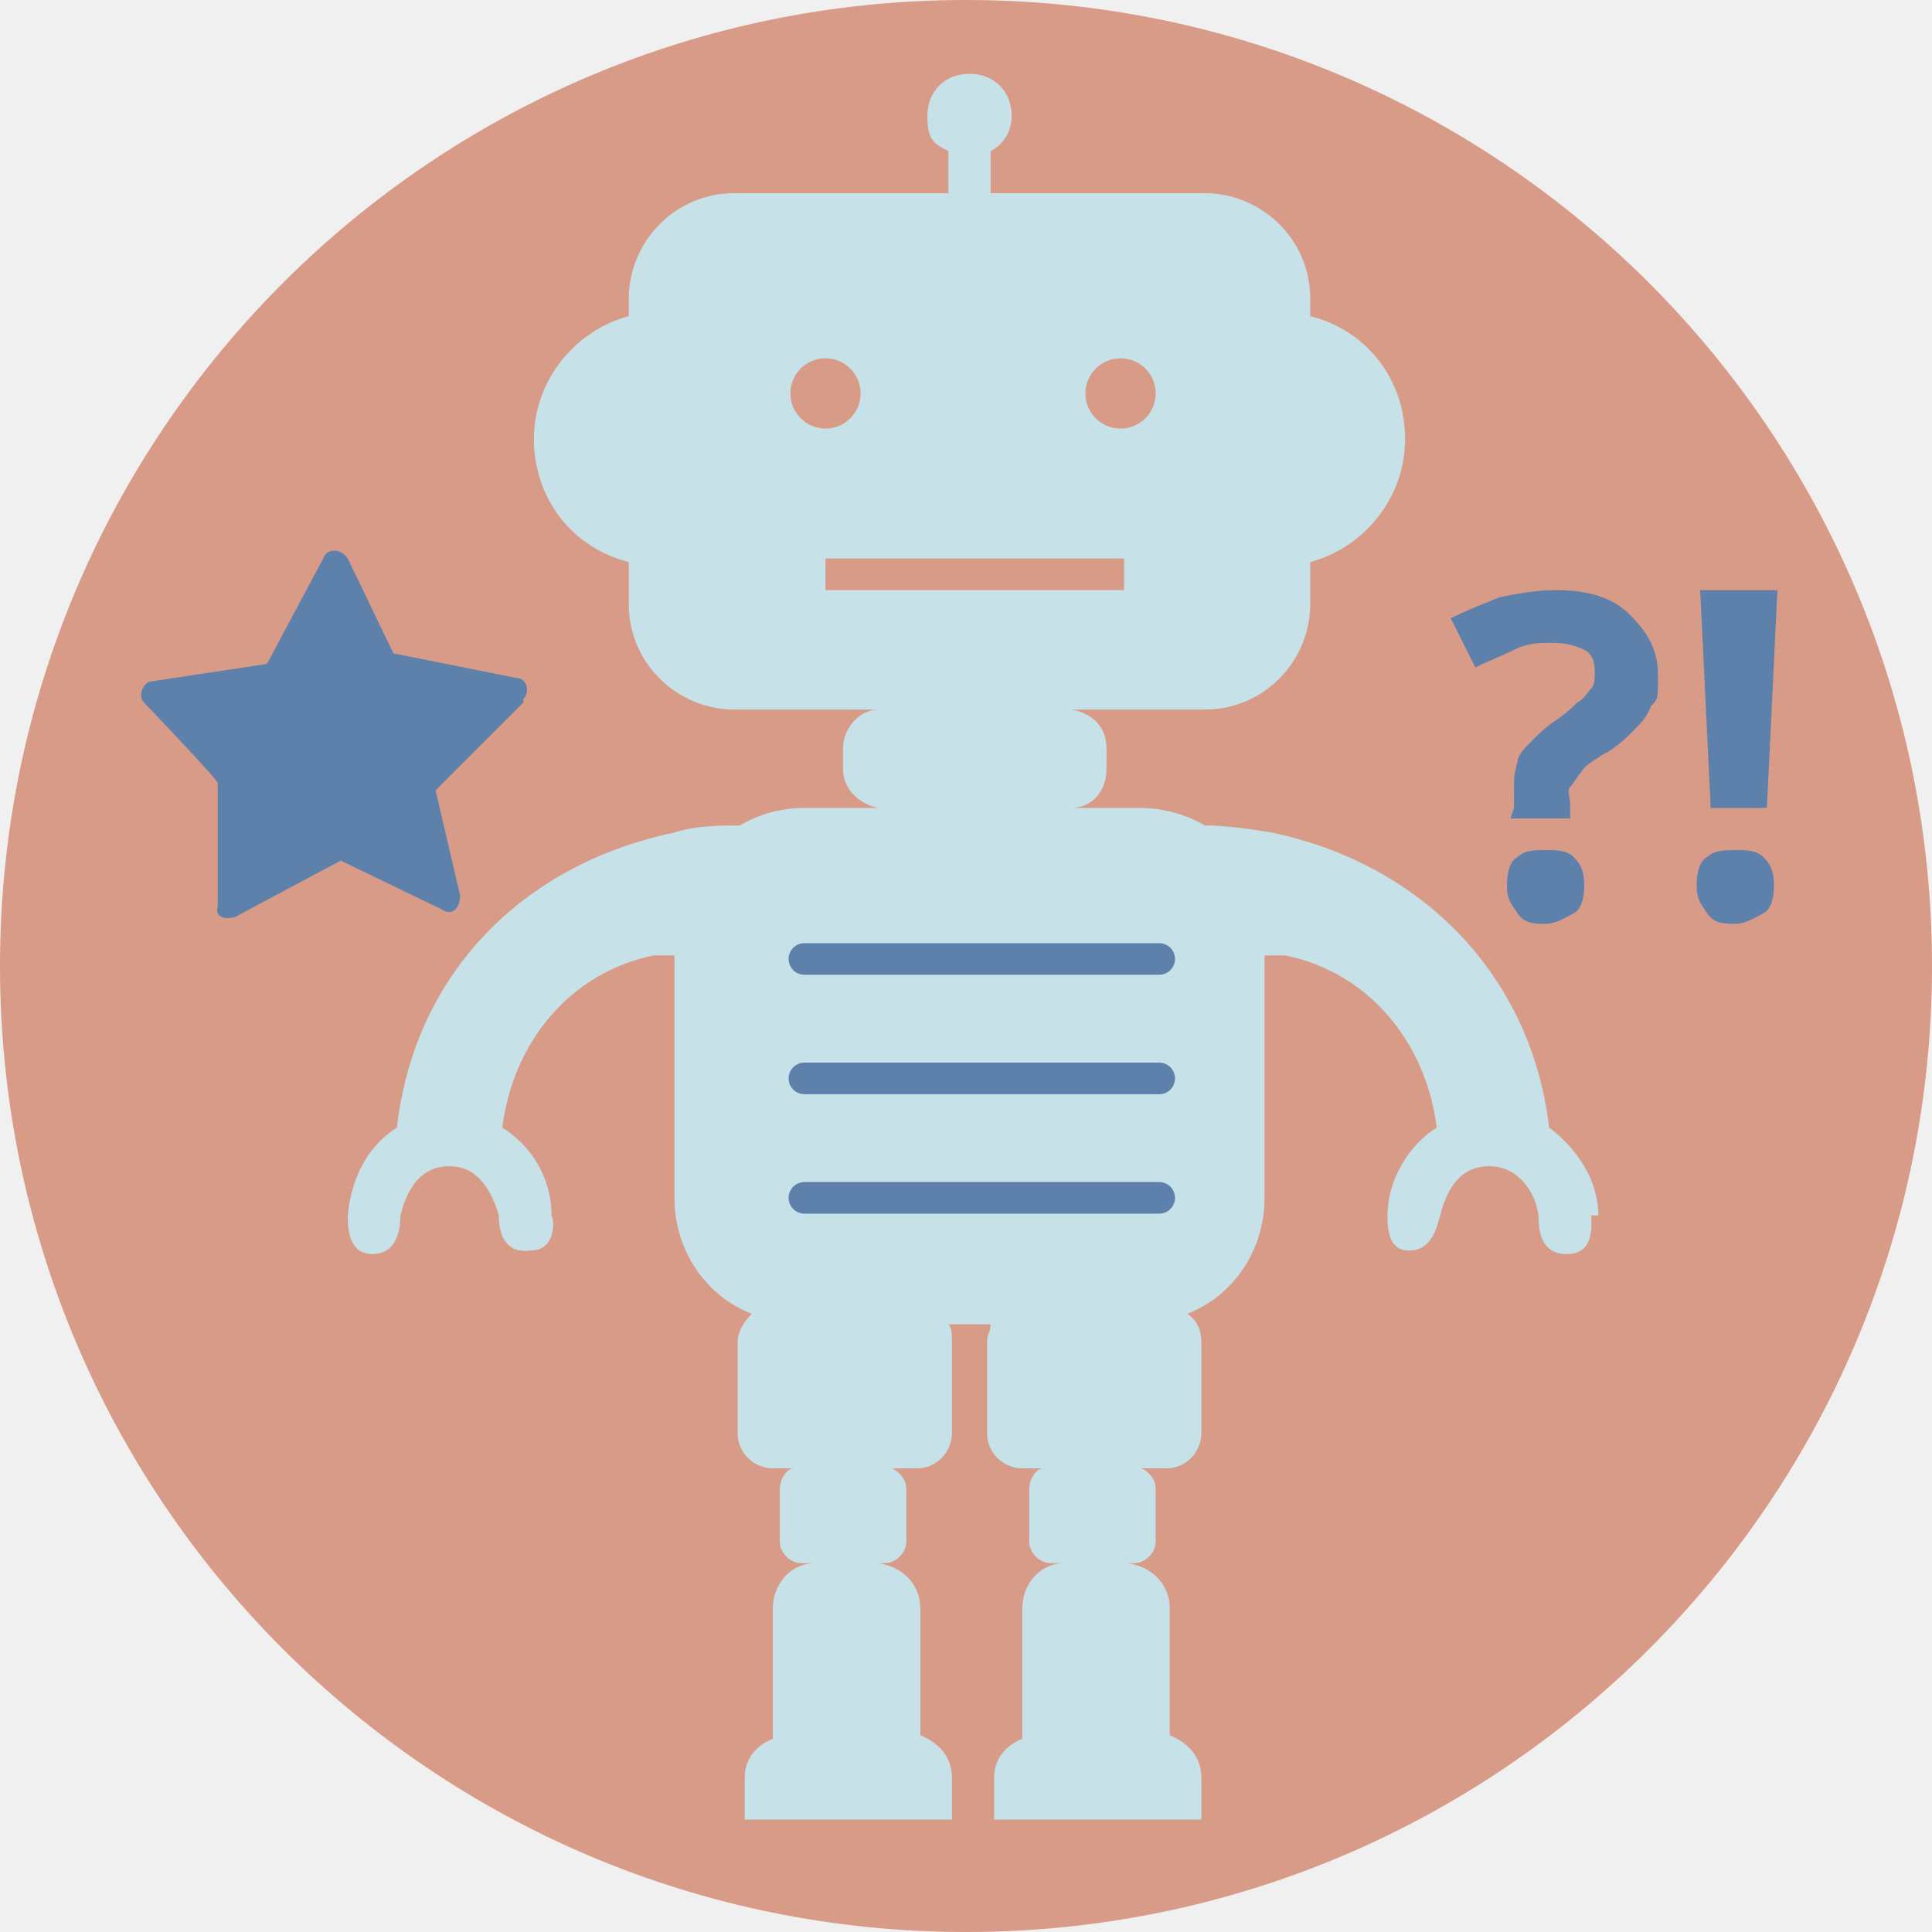
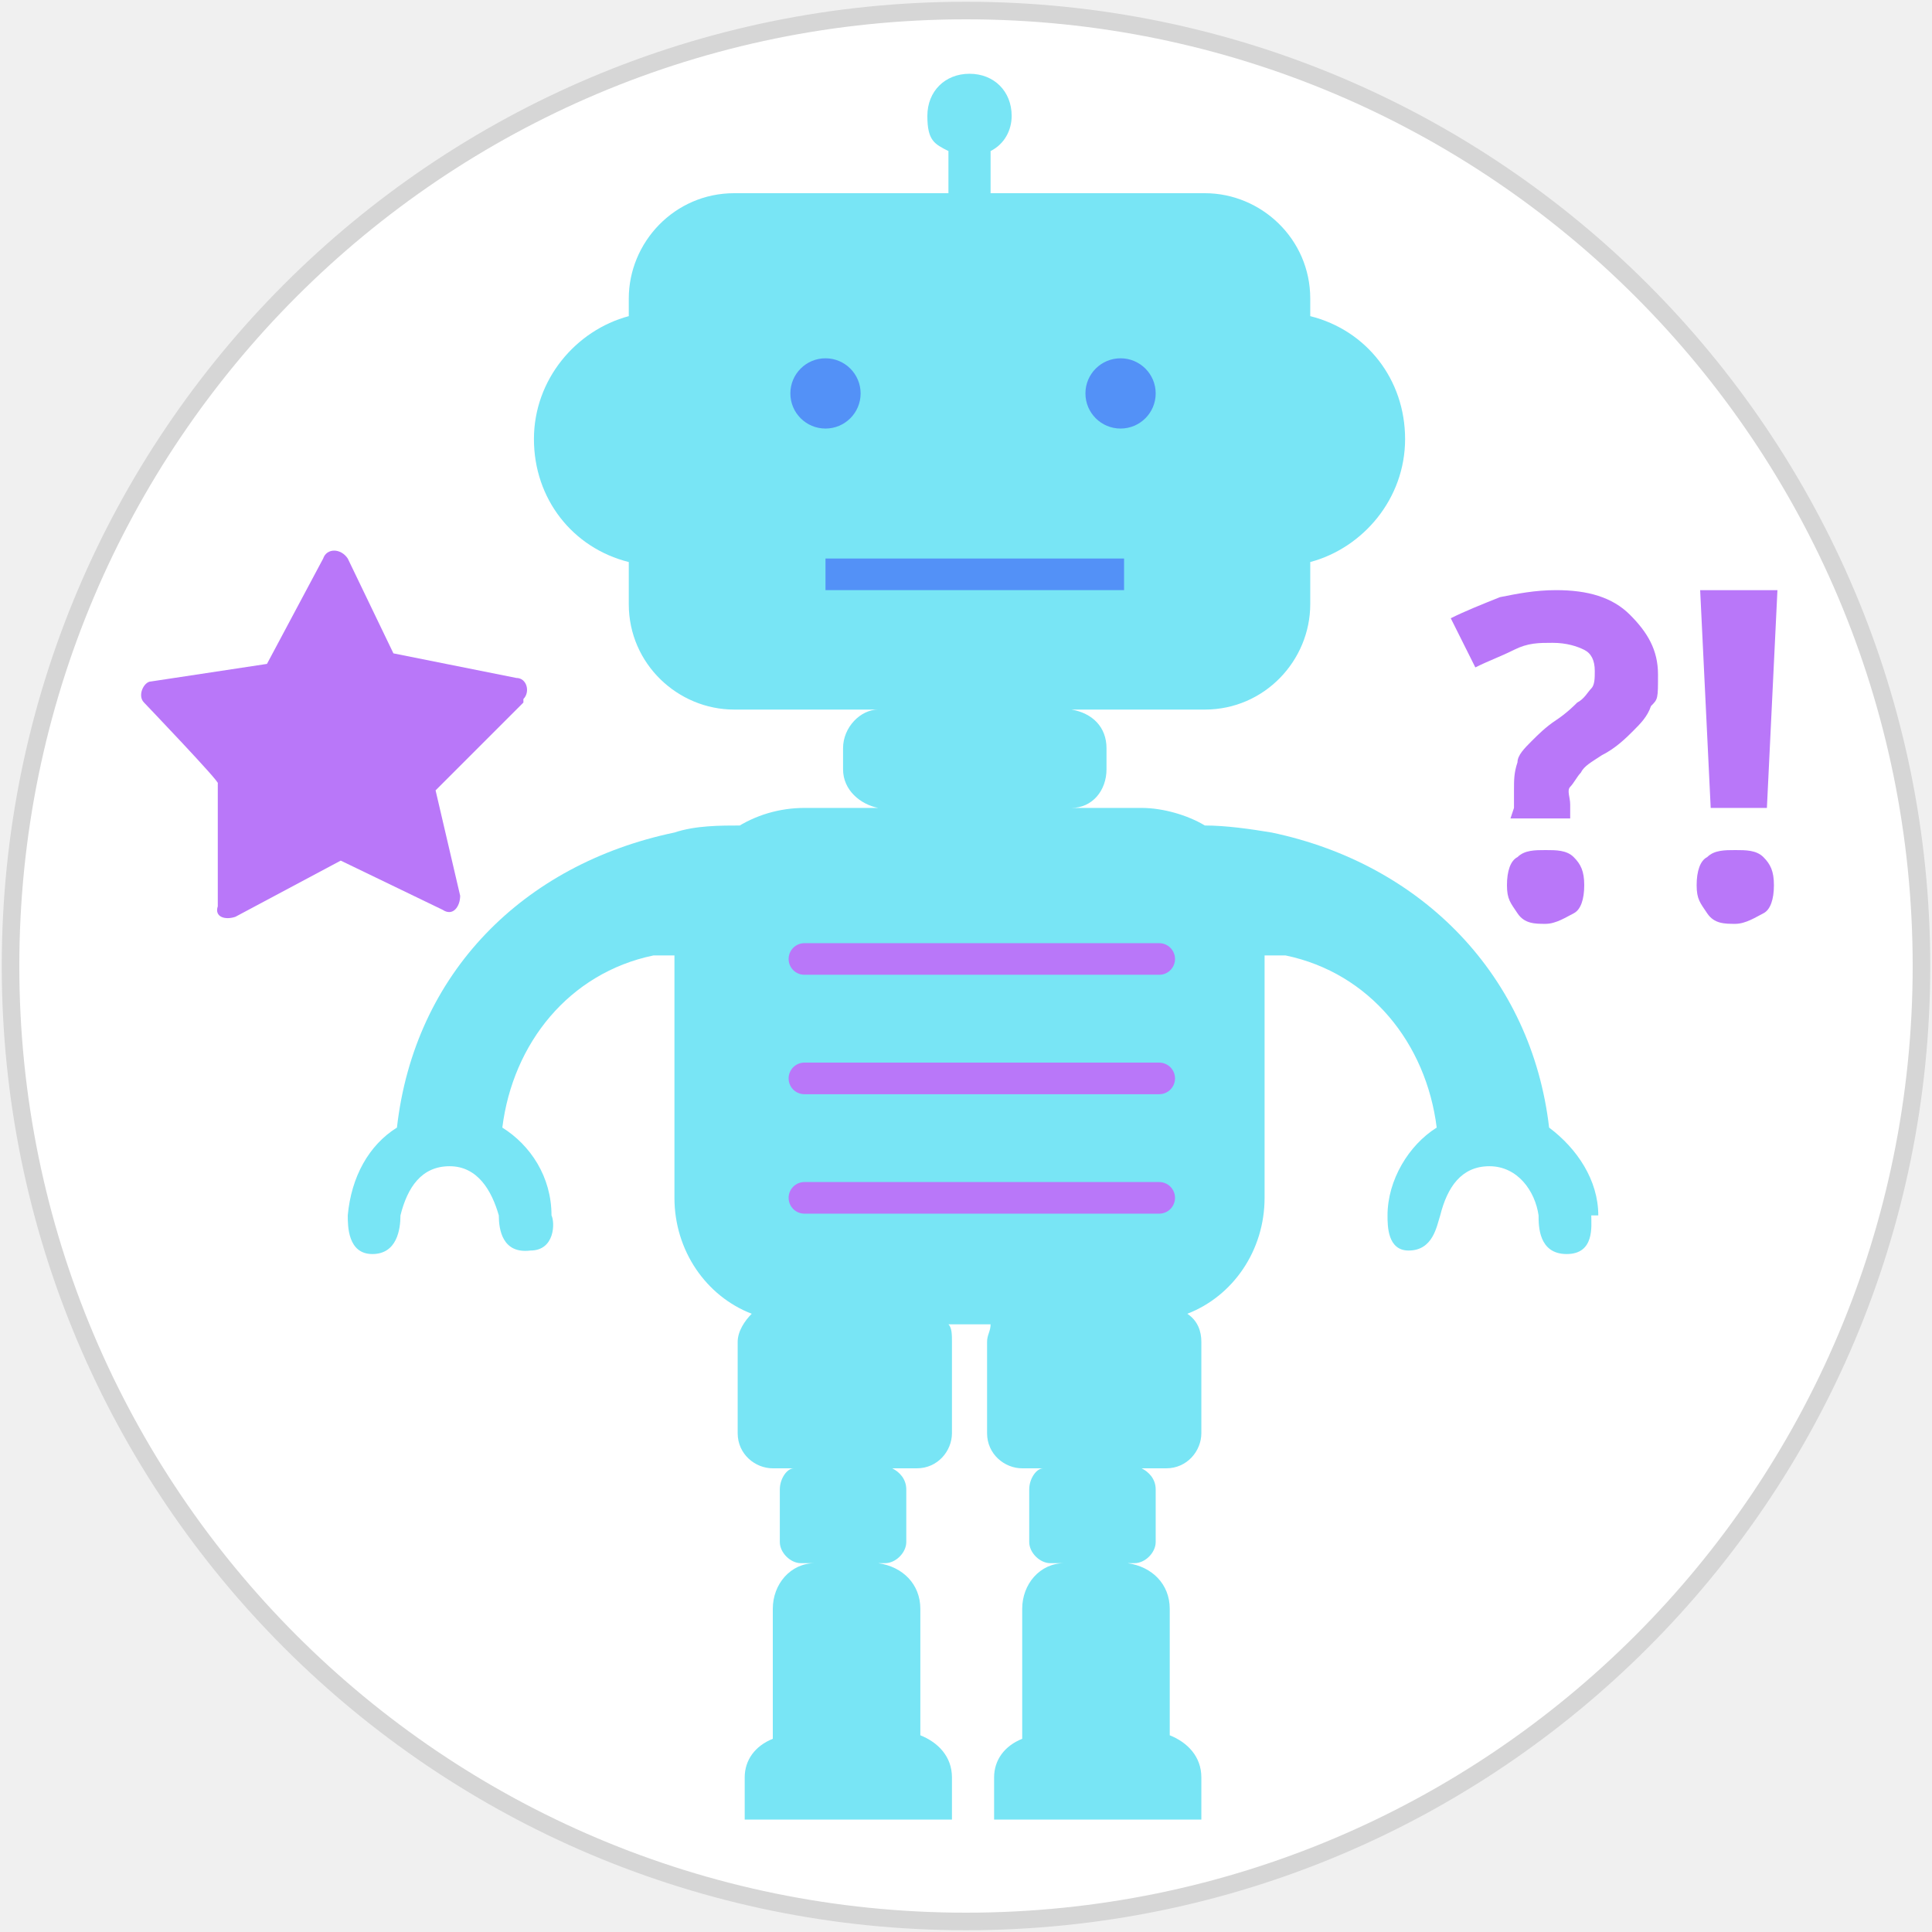
<svg xmlns="http://www.w3.org/2000/svg" id="rolle" version="1.1" viewBox="0 0 55 55">
-   <circle cx="27.5" cy="27.5" r="27.5" fill="#d89b87" />
+   <circle cx="27.5" cy="27.5" r="27.2" fill="#fff" stroke="#d6d6d6" stroke-miterlimit="10" stroke-width=".5" />
  <g>
-     <path d="M45.5,34.6c0-1-.6-1.9-1.4-2.5-.5-4.3-3.6-7.5-7.9-8.4-.6-.1-1.3-.2-1.9-.2,0,0,0,0,0,0-.5-.3-1.2-.5-1.8-.5h-2c.6,0,1-.5,1-1.1v-.6c0-.6-.4-1-1-1.1h3.8c1.7,0,3-1.4,3-3v-1.2c1.5-.4,2.7-1.8,2.7-3.5s-1.1-3.1-2.7-3.5v-.5c0-1.7-1.4-3-3-3h-6.1v-1.2c.4-.2.6-.6.6-1,0-.7-.5-1.2-1.2-1.2s-1.2.5-1.2,1.2.2.8.6,1v1.2h-6.1c-1.7,0-3,1.4-3,3v.5c-1.5.4-2.7,1.8-2.7,3.5s1.1,3.1,2.7,3.5v1.2c0,1.7,1.4,3,3,3h4.1c-.5,0-1,.5-1,1.1v.6c0,.6.5,1,1,1.1h-2.1c-.7,0-1.4.2-2,.6,0,0,.2-.1.2-.1-.6,0-1.3,0-1.9.2-4.3.9-7.4,4-7.9,8.4-.8.5-1.3,1.4-1.4,2.5,0,.3,0,1.1.7,1.1s.8-.7.8-1.1c.2-.8.6-1.4,1.4-1.4s1.2.7,1.4,1.4c0,.4.1,1.1.9,1,.7,0,.7-.8.6-1,0-1.1-.6-2-1.4-2.5.3-2.4,1.9-4.4,4.3-4.9.2,0,.4,0,.6,0v6.9c0,1.5.9,2.8,2.2,3.3-.2.2-.4.5-.4.8v2.6c0,.6.5,1,1,1h.6c-.2,0-.4.3-.4.6v1.5c0,.3.3.6.6.6h.4c-.7,0-1.2.6-1.2,1.3v3.7c-.5.2-.8.6-.8,1.1v1.2h5.9v-1.2c0-.6-.4-1-.9-1.2v-3.6c0-.7-.5-1.2-1.2-1.3h.2c.3,0,.6-.3.6-.6v-1.5c0-.3-.2-.5-.4-.6h.7c.6,0,1-.5,1-1v-2.6c0-.2,0-.4-.1-.5h1.2c0,.2-.1.3-.1.5v2.6c0,.6.5,1,1,1h.6c-.2,0-.4.3-.4.6v1.5c0,.3.3.6.6.6h.4c-.7,0-1.2.6-1.2,1.3v3.7c-.5.2-.8.6-.8,1.1v1.2h5.9v-1.2c0-.6-.4-1-.9-1.2v-3.6c0-.7-.5-1.2-1.2-1.3h.2c.3,0,.6-.3.6-.6v-1.5c0-.3-.2-.5-.4-.6h.7c.6,0,1-.5,1-1v-2.6c0-.3-.1-.6-.4-.8,1.3-.5,2.2-1.8,2.2-3.3v-6.9c.2,0,.4,0,.6,0,2.4.5,4,2.5,4.3,4.9-.8.5-1.4,1.5-1.4,2.5,0,.3,0,1,.6,1,.7,0,.8-.7.9-1,.2-.8.6-1.4,1.4-1.4s1.3.7,1.4,1.4c0,.3,0,1.1.8,1.1s.7-.8.7-1.1ZM20,25.1s0,0,0,0c0,0,0,0,0,0,0,0,0,0,0,0Z" fill="#c7e1e9" />
-     <path d="M14.9,20l-2.5,2.5.7,3c0,.3-.2.6-.5.4l-2.9-1.4-3,1.6c-.3.1-.6,0-.5-.3v-3.5c.1,0-2.1-2.3-2.1-2.3-.2-.2,0-.6.2-.6l3.3-.5,1.6-3c.1-.3.5-.3.7,0l1.3,2.7,3.5.7c.3,0,.4.4.2.6Z" fill="#5e81ac" />
-     <path d="M43.1,23v-.5c0-.3,0-.5.1-.8,0-.2.2-.4.4-.6.2-.2.4-.4.7-.6.3-.2.5-.4.6-.5.2-.1.3-.3.4-.4s.1-.3.1-.5c0-.3-.1-.5-.3-.6-.2-.1-.5-.2-.9-.2s-.7,0-1.1.2-.7.3-1.1.5l-.7-1.4c.4-.2.9-.4,1.4-.6.5-.1,1-.2,1.6-.2.9,0,1.6.2,2.1.7s.8,1,.8,1.7,0,.7-.2.9c-.1.3-.3.5-.5.7s-.5.5-.9.7c-.3.2-.5.3-.6.5-.1.1-.2.3-.3.4s0,.3,0,.5v.4h-1.7ZM42.9,25.2c0-.4.1-.7.3-.8.2-.2.5-.2.8-.2s.6,0,.8.2c.2.2.3.4.3.8s-.1.7-.3.8-.5.3-.8.3-.6,0-.8-.3-.3-.4-.3-.8Z" fill="#5e81ac" />
-     <path d="M48.3,25.2c0-.4.1-.7.3-.8.2-.2.5-.2.8-.2s.6,0,.8.2c.2.2.3.4.3.8s-.1.7-.3.8-.5.3-.8.3-.6,0-.8-.3-.3-.4-.3-.8ZM50.3,23h-1.6l-.3-6.2h2.2l-.3,6.2Z" fill="#5e81ac" />
-     <circle cx="31.9" cy="11.2" r="1" fill="#d89b87" />
-     <circle cx="23.5" cy="11.2" r="1" fill="#d89b87" />
-     <rect x="23.5" y="15.9" width="8.5" height=".9" fill="#d89b87" />
-     <line x1="22.9" y1="27.3" x2="33" y2="27.3" fill="none" stroke="#5e81ac" stroke-linecap="round" stroke-miterlimit="10" stroke-width=".9" />
-     <line x1="22.9" y1="34.1" x2="33" y2="34.1" fill="none" stroke="#5e81ac" stroke-linecap="round" stroke-miterlimit="10" stroke-width=".9" />
-     <line x1="22.9" y1="30.7" x2="33" y2="30.7" fill="none" stroke="#5e81ac" stroke-linecap="round" stroke-miterlimit="10" stroke-width=".9" />
+     <path d="M45.5,34.6c0-1-.6-1.9-1.4-2.5-.5-4.3-3.6-7.5-7.9-8.4-.6-.1-1.3-.2-1.9-.2,0,0,0,0,0,0-.5-.3-1.2-.5-1.8-.5h-2c.6,0,1-.5,1-1.1v-.6c0-.6-.4-1-1-1.1h3.8c1.7,0,3-1.4,3-3v-1.2c1.5-.4,2.7-1.8,2.7-3.5s-1.1-3.1-2.7-3.5v-.5c0-1.7-1.4-3-3-3h-6.1v-1.2c.4-.2.6-.6.6-1,0-.7-.5-1.2-1.2-1.2s-1.2.5-1.2,1.2.2.8.6,1v1.2h-6.1c-1.7,0-3,1.4-3,3v.5c-1.5.4-2.7,1.8-2.7,3.5s1.1,3.1,2.7,3.5v1.2c0,1.7,1.4,3,3,3h4.1c-.5,0-1,.5-1,1.1v.6c0,.6.5,1,1,1.1h-2.1c-.7,0-1.4.2-2,.6,0,0,.2-.1.2-.1-.6,0-1.3,0-1.9.2-4.3.9-7.4,4-7.9,8.4-.8.5-1.3,1.4-1.4,2.5,0,.3,0,1.1.7,1.1s.8-.7.8-1.1c.2-.8.6-1.4,1.4-1.4s1.2.7,1.4,1.4c0,.4.1,1.1.9,1,.7,0,.7-.8.6-1,0-1.1-.6-2-1.4-2.5.3-2.4,1.9-4.4,4.3-4.9.2,0,.4,0,.6,0v6.9c0,1.5.9,2.8,2.2,3.3-.2.2-.4.5-.4.8v2.6c0,.6.5,1,1,1h.6c-.2,0-.4.3-.4.6v1.5c0,.3.3.6.6.6h.4c-.7,0-1.2.6-1.2,1.3v3.7c-.5.2-.8.6-.8,1.1v1.2h5.9v-1.2c0-.6-.4-1-.9-1.2v-3.6c0-.7-.5-1.2-1.2-1.3h.2c.3,0,.6-.3.6-.6v-1.5c0-.3-.2-.5-.4-.6h.7c.6,0,1-.5,1-1v-2.6c0-.2,0-.4-.1-.5h1.2c0,.2-.1.3-.1.5v2.6c0,.6.5,1,1,1h.6c-.2,0-.4.3-.4.6v1.5c0,.3.3.6.6.6h.4c-.7,0-1.2.6-1.2,1.3v3.7c-.5.2-.8.6-.8,1.1v1.2h5.9v-1.2c0-.6-.4-1-.9-1.2v-3.6c0-.7-.5-1.2-1.2-1.3h.2c.3,0,.6-.3.6-.6v-1.5c0-.3-.2-.5-.4-.6h.7c.6,0,1-.5,1-1v-2.6c0-.3-.1-.6-.4-.8,1.3-.5,2.2-1.8,2.2-3.3v-6.9c.2,0,.4,0,.6,0,2.4.5,4,2.5,4.3,4.9-.8.5-1.4,1.5-1.4,2.5,0,.3,0,1,.6,1,.7,0,.8-.7.9-1,.2-.8.6-1.4,1.4-1.4s1.3.7,1.4,1.4c0,.3,0,1.1.8,1.1s.7-.8.7-1.1ZM20,25.1s0,0,0,0c0,0,0,0,0,0,0,0,0,0,0,0Z" fill="#78e5f5" />
+     <path d="M14.9,20l-2.5,2.5.7,3c0,.3-.2.6-.5.4l-2.9-1.4-3,1.6c-.3.1-.6,0-.5-.3v-3.5c.1,0-2.1-2.3-2.1-2.3-.2-.2,0-.6.2-.6l3.3-.5,1.6-3c.1-.3.5-.3.7,0l1.3,2.7,3.5.7c.3,0,.4.4.2.6Z" fill="#b977f9" />
+     <path d="M43.1,23v-.5c0-.3,0-.5.1-.8,0-.2.2-.4.4-.6.2-.2.4-.4.7-.6.3-.2.5-.4.6-.5.2-.1.3-.3.4-.4s.1-.3.1-.5c0-.3-.1-.5-.3-.6-.2-.1-.5-.2-.9-.2s-.7,0-1.1.2-.7.3-1.1.5l-.7-1.4c.4-.2.9-.4,1.4-.6.5-.1,1-.2,1.6-.2.9,0,1.6.2,2.1.7s.8,1,.8,1.7,0,.7-.2.9c-.1.3-.3.5-.5.7s-.5.5-.9.7c-.3.2-.5.3-.6.5-.1.1-.2.3-.3.4s0,.3,0,.5v.4h-1.7ZM42.9,25.2c0-.4.1-.7.3-.8.2-.2.5-.2.8-.2s.6,0,.8.2c.2.2.3.4.3.8s-.1.7-.3.8-.5.3-.8.3-.6,0-.8-.3-.3-.4-.3-.8Z" fill="#b977f9" />
+     <path d="M48.3,25.2c0-.4.1-.7.3-.8.2-.2.5-.2.8-.2s.6,0,.8.2c.2.2.3.4.3.8s-.1.7-.3.8-.5.3-.8.3-.6,0-.8-.3-.3-.4-.3-.8ZM50.3,23h-1.6l-.3-6.2h2.2l-.3,6.2Z" fill="#b977f9" />
+     <circle cx="31.9" cy="11.2" r="1" fill="#5391f7" />
+     <circle cx="23.5" cy="11.2" r="1" fill="#5391f7" />
+     <rect x="23.5" y="15.9" width="8.5" height=".9" fill="#5391f7" />
+     <line x1="22.9" y1="27.3" x2="33" y2="27.3" fill="none" stroke="#b977f9" stroke-linecap="round" stroke-miterlimit="10" stroke-width=".9" />
+     <line x1="22.9" y1="34.1" x2="33" y2="34.1" fill="none" stroke="#b977f9" stroke-linecap="round" stroke-miterlimit="10" stroke-width=".9" />
+     <line x1="22.9" y1="30.7" x2="33" y2="30.7" fill="none" stroke="#b977f9" stroke-linecap="round" stroke-miterlimit="10" stroke-width=".9" />
  </g>
</svg>
